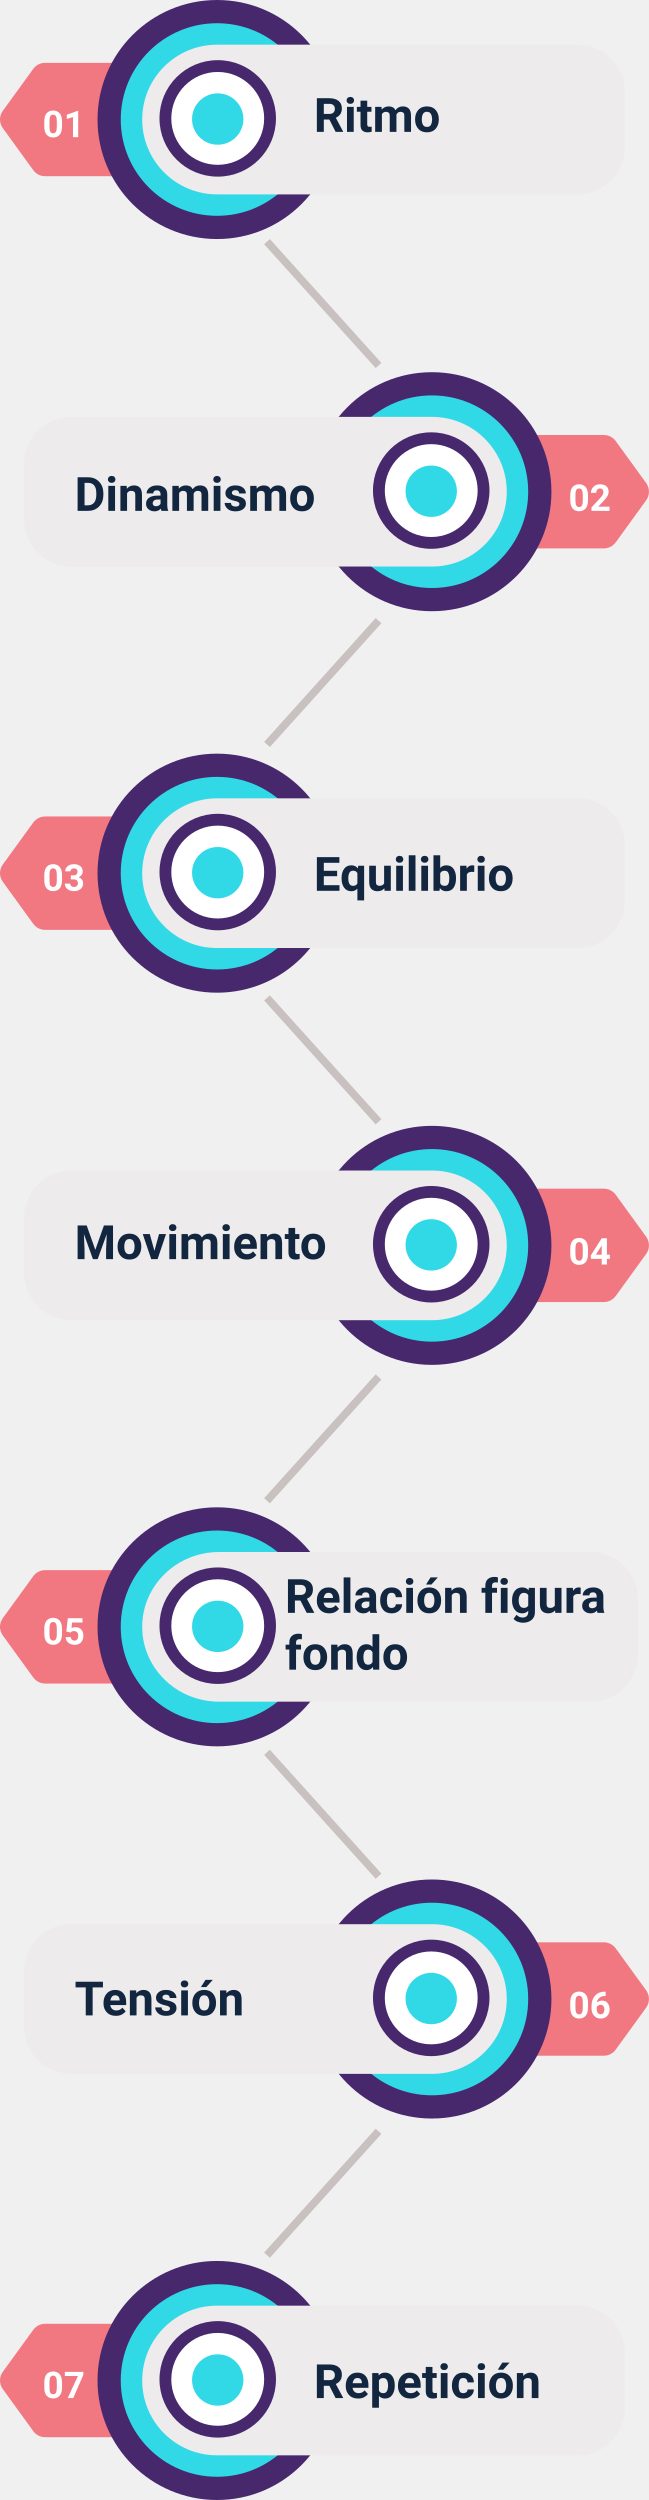
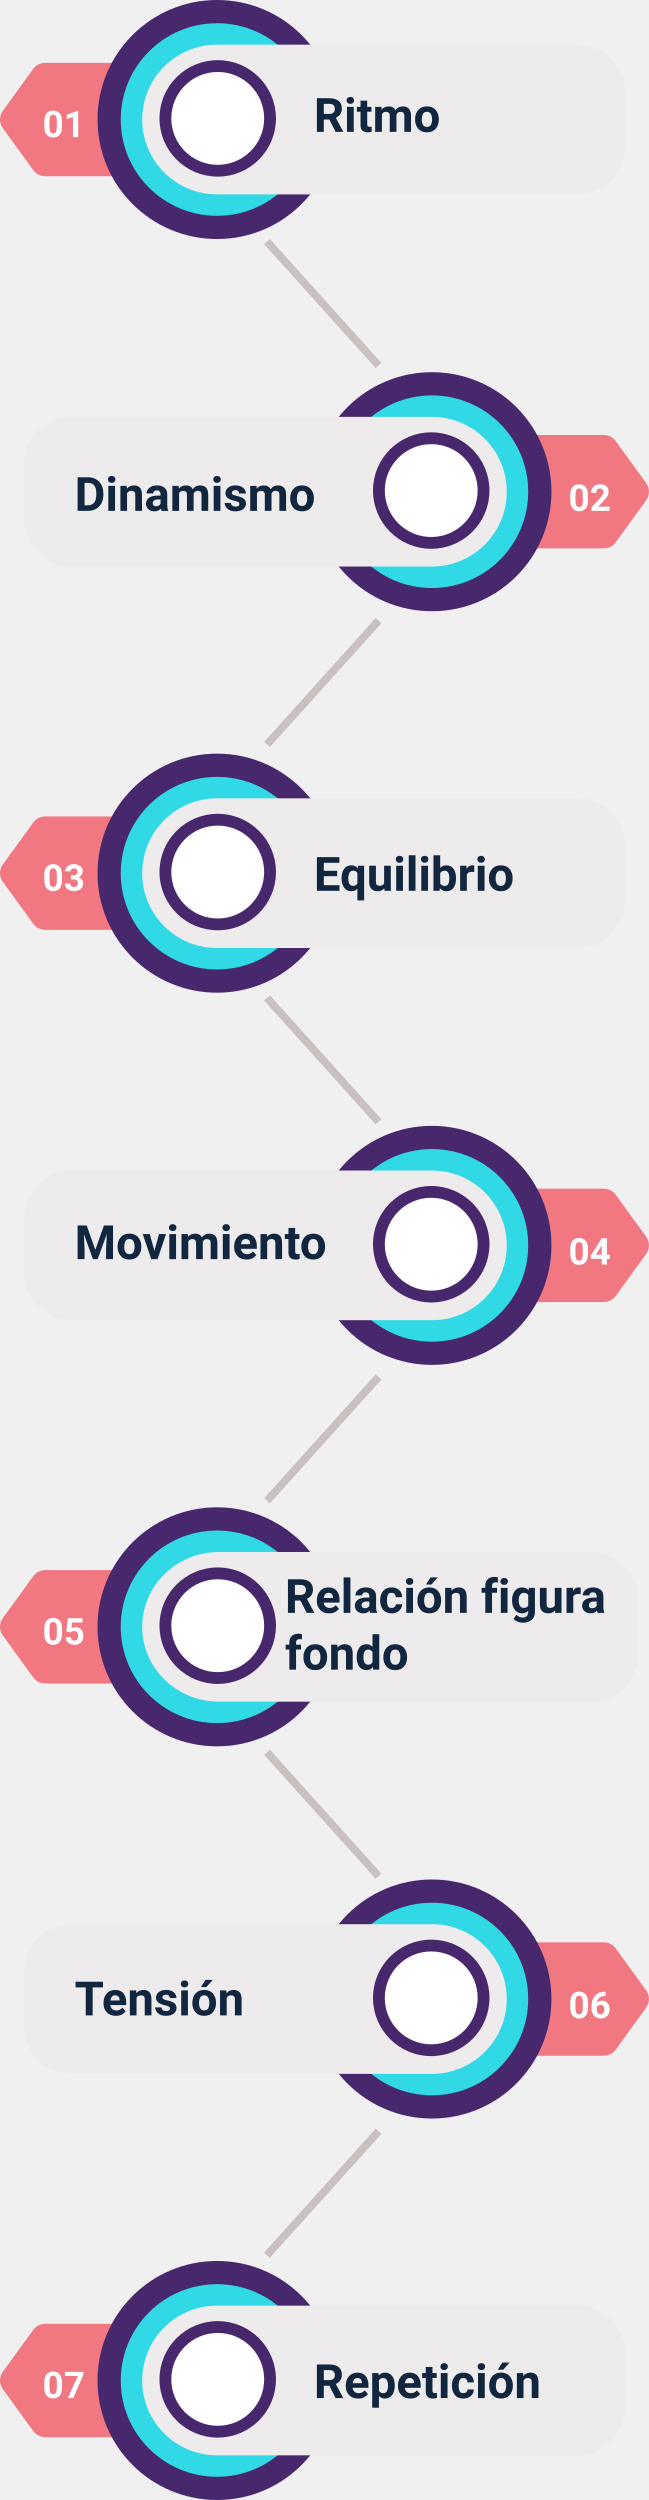
<svg xmlns="http://www.w3.org/2000/svg" xmlns:xlink="http://www.w3.org/1999/xlink" width="246.848" height="950.947" viewBox="0 0 246.848 950.947">
  <defs>
    <linearGradient id="a" x1="-15.65" y1="2.611" x2="-16.379" y2="0.262" gradientUnits="objectBoundingBox">
      <stop offset="0" stop-color="#edebeb" />
      <stop offset="1" stop-color="#fff" />
    </linearGradient>
    <linearGradient id="e" x1="-15.355" y1="-2.362" x2="-16.084" y2="-4.71" xlink:href="#a" />
  </defs>
-   <g transform="translate(-711.821 -3052.482)">
-     <rect width="2.94" height="63.405" transform="translate(812.285 3145.375) rotate(-42)" fill="#c9c0c0" />
-     <rect width="2.94" height="63.405" transform="translate(812.285 3433.049) rotate(-42)" fill="#c9c0c0" />
-     <rect width="2.94" height="63.405" transform="translate(812.285 3719.999) rotate(-42)" fill="#c9c0c0" />
-     <rect width="2.94" height="63.405" transform="translate(814.47 3336.663) rotate(-138)" fill="#c9c0c0" />
-     <rect width="2.94" height="63.405" transform="translate(814.47 3624.337) rotate(-138)" fill="#c9c0c0" />
-     <rect width="2.94" height="63.405" transform="translate(814.47 3911.287) rotate(-138)" fill="#c9c0c0" />
-     <path d="M1529.676-135.764h32.475v-43.125h-32.477a5.594,5.594,0,0,0-4.529,2.31l-11.572,15.957a5.6,5.6,0,0,0,0,6.567l11.574,15.978A5.593,5.593,0,0,0,1529.676-135.764Z" transform="translate(-800.686 3255.273)" fill="#f17781" />
-     <circle cx="45.463" cy="45.463" r="45.463" transform="translate(748.92 3052.482)" fill="#47286d" />
-     <circle cx="36.629" cy="36.629" r="36.629" transform="translate(757.753 3061.316)" fill="#31d9e7" />
-     <g transform="translate(-800.686 3255.273)">
-       <path d="M1595.068-128.856H1732.25a17.905,17.905,0,0,0,17.905-17.9v-21.133a17.905,17.905,0,0,0-17.905-17.9H1595.068a28.47,28.47,0,0,0-28.471,28.471A28.471,28.471,0,0,0,1595.068-128.856Z" fill="url(#a)" />
+   <g transform="translate(-711.821 -3107)">
+     <g transform="translate(0 54.518)">
+       <rect width="2.94" height="63.405" transform="translate(812.285 3145.375) rotate(-42)" fill="#c9c0c0" />
+       <rect width="2.94" height="63.405" transform="translate(812.285 3433.049) rotate(-42)" fill="#c9c0c0" />
+       <rect width="2.94" height="63.405" transform="translate(812.285 3719.999) rotate(-42)" fill="#c9c0c0" />
+       <rect width="2.94" height="63.405" transform="translate(814.47 3336.663) rotate(-138)" fill="#c9c0c0" />
+       <rect width="2.94" height="63.405" transform="translate(814.47 3624.337) rotate(-138)" fill="#c9c0c0" />
+       <rect width="2.94" height="63.405" transform="translate(814.47 3911.287) rotate(-138)" fill="#c9c0c0" />
    </g>
-     <circle cx="22.154" cy="22.154" r="22.154" transform="translate(772.487 3075.362)" fill="#47286d" />
-     <g transform="translate(-800.686 3253.273)">
-       <text transform="translate(1631.897 -150.63)" fill="#12263f" font-size="18" font-family="Roboto-Bold, Roboto" font-weight="700">
-         <tspan x="0" y="0">Ritmo</tspan>
+     <g transform="translate(0 54.518)">
+       <path d="M1529.676-135.764h32.475v-43.125h-32.477a5.594,5.594,0,0,0-4.529,2.31l-11.572,15.957a5.6,5.6,0,0,0,0,6.567l11.574,15.978A5.593,5.593,0,0,0,1529.676-135.764Z" transform="translate(-800.686 3255.273)" fill="#f17781" />
+       <circle cx="45.463" cy="45.463" r="45.463" transform="translate(748.92 3052.482)" fill="#47286d" />
+       <circle cx="36.629" cy="36.629" r="36.629" transform="translate(757.753 3061.316)" fill="#31d9e7" />
+       <g transform="translate(-800.686 3255.273)">
+         <path d="M1595.068-128.856H1732.25a17.905,17.905,0,0,0,17.905-17.9v-21.133a17.905,17.905,0,0,0-17.905-17.9H1595.068a28.47,28.47,0,0,0-28.471,28.471A28.471,28.471,0,0,0,1595.068-128.856Z" fill="url(#a)" />
+       </g>
+       <circle cx="22.154" cy="22.154" r="22.154" transform="translate(772.487 3075.362)" fill="#47286d" />
+       <g transform="translate(-800.686 3253.273)">
+         <text transform="translate(1631.897 -150.63)" fill="#12263f" font-size="18" font-family="Roboto-Bold, Roboto" font-weight="700">
+           <tspan x="0" y="0">Ritmo</tspan>
+         </text>
+       </g>
+       <g transform="translate(-800.686 3255.273)">
+         <circle cx="17.661" cy="17.661" r="17.661" transform="translate(1577.665 -175.419)" fill="#fff" />
+       </g>
+       <text transform="translate(728.01 3104.644)" fill="#fff" font-size="14.043" font-family="Roboto-Bold, Roboto" font-weight="700">
+         <tspan x="0" y="0">01</tspan>
      </text>
    </g>
-     <g transform="translate(-800.686 3255.273)">
-       <circle cx="17.661" cy="17.661" r="17.661" transform="translate(1577.665 -175.419)" fill="#fff" />
-       <circle cx="9.77" cy="9.77" r="9.77" transform="translate(1585.556 -167.279)" fill="#31d9e7" />
-     </g>
-     <text transform="translate(728.01 3104.644)" fill="#fff" font-size="14.043" font-family="Roboto-Bold, Roboto" font-weight="700">
-       <tspan x="0" y="0">01</tspan>
-     </text>
-     <path d="M1529.676-135.764h32.475v-43.125h-32.477a5.594,5.594,0,0,0-4.529,2.31l-11.572,15.957a5.6,5.6,0,0,0,0,6.567l11.574,15.978A5.593,5.593,0,0,0,1529.676-135.764Z" transform="translate(-800.686 3541.947)" fill="#f17781" />
-     <circle cx="45.463" cy="45.463" r="45.463" transform="translate(748.92 3339.156)" fill="#47286d" />
-     <circle cx="36.629" cy="36.629" r="36.629" transform="translate(757.753 3347.99)" fill="#31d9e7" />
-     <g transform="translate(-800.686 3541.947)">
-       <path d="M1595.068-128.856H1732.25a17.905,17.905,0,0,0,17.905-17.9v-21.133a17.905,17.905,0,0,0-17.905-17.9H1595.068a28.47,28.47,0,0,0-28.471,28.471A28.471,28.471,0,0,0,1595.068-128.856Z" fill="url(#a)" />
-     </g>
-     <circle cx="22.154" cy="22.154" r="22.154" transform="translate(772.487 3362.036)" fill="#47286d" />
-     <g transform="translate(-800.686 3541.947)">
-       <text transform="translate(1631.897 -150.63)" fill="#12263f" font-size="18" font-family="Roboto-Bold, Roboto" font-weight="700">
-         <tspan x="0" y="0">Equilibrio</tspan>
+     <g transform="translate(0 54.518)">
+       <path d="M1529.676-135.764h32.475v-43.125h-32.477a5.594,5.594,0,0,0-4.529,2.31l-11.572,15.957a5.6,5.6,0,0,0,0,6.567l11.574,15.978A5.593,5.593,0,0,0,1529.676-135.764Z" transform="translate(-800.686 3541.947)" fill="#f17781" />
+       <circle cx="45.463" cy="45.463" r="45.463" transform="translate(748.92 3339.156)" fill="#47286d" />
+       <circle cx="36.629" cy="36.629" r="36.629" transform="translate(757.753 3347.99)" fill="#31d9e7" />
+       <g transform="translate(-800.686 3541.947)">
+         <path d="M1595.068-128.856H1732.25a17.905,17.905,0,0,0,17.905-17.9v-21.133a17.905,17.905,0,0,0-17.905-17.9H1595.068a28.47,28.47,0,0,0-28.471,28.471A28.471,28.471,0,0,0,1595.068-128.856Z" fill="url(#a)" />
+       </g>
+       <circle cx="22.154" cy="22.154" r="22.154" transform="translate(772.487 3362.036)" fill="#47286d" />
+       <g transform="translate(-800.686 3541.947)">
+         <text transform="translate(1631.897 -150.63)" fill="#12263f" font-size="18" font-family="Roboto-Bold, Roboto" font-weight="700">
+           <tspan x="0" y="0">Equilibrio</tspan>
+         </text>
+       </g>
+       <g transform="translate(-800.686 3541.947)">
+         <circle cx="17.661" cy="17.661" r="17.661" transform="translate(1577.665 -175.419)" fill="#fff" />
+       </g>
+       <text transform="translate(728.01 3391.317)" fill="#fff" font-size="14.043" font-family="Roboto-Bold, Roboto" font-weight="700">
+         <tspan x="0" y="0">03</tspan>
      </text>
    </g>
-     <g transform="translate(-800.686 3541.947)">
-       <circle cx="17.661" cy="17.661" r="17.661" transform="translate(1577.665 -175.419)" fill="#fff" />
-       <circle cx="9.77" cy="9.77" r="9.77" transform="translate(1585.556 -167.279)" fill="#31d9e7" />
-     </g>
-     <text transform="translate(728.01 3391.317)" fill="#fff" font-size="14.043" font-family="Roboto-Bold, Roboto" font-weight="700">
-       <tspan x="0" y="0">03</tspan>
-     </text>
-     <path d="M1529.676-135.764h32.475v-43.125h-32.477a5.594,5.594,0,0,0-4.529,2.31l-11.572,15.957a5.6,5.6,0,0,0,0,6.567l11.574,15.978A5.593,5.593,0,0,0,1529.676-135.764Z" transform="translate(-800.686 3828.621)" fill="#f17781" />
-     <circle cx="45.463" cy="45.463" r="45.463" transform="translate(748.92 3625.83)" fill="#47286d" />
-     <circle cx="36.629" cy="36.629" r="36.629" transform="translate(757.753 3634.664)" fill="#31d9e7" />
-     <g transform="translate(-800.686 3828.621)">
-       <path d="M1595.848-128.856H1736.79a18.156,18.156,0,0,0,18.4-17.9v-21.133a18.155,18.155,0,0,0-18.4-17.9H1595.848c-16.155,0-29.251,12.746-29.251,28.471S1579.693-128.856,1595.848-128.856Z" transform="translate(0)" fill="url(#a)" />
-     </g>
-     <circle cx="22.154" cy="22.154" r="22.154" transform="translate(772.487 3648.71)" fill="#47286d" />
-     <g transform="translate(-800.686 3828.621)">
-       <text transform="translate(1620.897 -162.63)" fill="#12263f" font-size="18" font-family="Roboto-Bold, Roboto" font-weight="700">
-         <tspan x="0" y="0">Relación figura </tspan>
-         <tspan x="0" y="21.6">fondo</tspan>
+     <g transform="translate(0 54.518)">
+       <path d="M1529.676-135.764h32.475v-43.125h-32.477a5.594,5.594,0,0,0-4.529,2.31l-11.572,15.957a5.6,5.6,0,0,0,0,6.567l11.574,15.978A5.593,5.593,0,0,0,1529.676-135.764Z" transform="translate(-800.686 3828.621)" fill="#f17781" />
+       <circle cx="45.463" cy="45.463" r="45.463" transform="translate(748.92 3625.83)" fill="#47286d" />
+       <circle cx="36.629" cy="36.629" r="36.629" transform="translate(757.753 3634.664)" fill="#31d9e7" />
+       <g transform="translate(-800.686 3828.621)">
+         <path d="M1595.848-128.856H1736.79a18.156,18.156,0,0,0,18.4-17.9v-21.133a18.155,18.155,0,0,0-18.4-17.9H1595.848c-16.155,0-29.251,12.746-29.251,28.471S1579.693-128.856,1595.848-128.856Z" transform="translate(0)" fill="url(#a)" />
+       </g>
+       <circle cx="22.154" cy="22.154" r="22.154" transform="translate(772.487 3648.71)" fill="#47286d" />
+       <g transform="translate(-800.686 3828.621)">
+         <text transform="translate(1620.897 -162.63)" fill="#12263f" font-size="18" font-family="Roboto-Bold, Roboto" font-weight="700">
+           <tspan x="0" y="0">Relación figura </tspan>
+           <tspan x="0" y="21.6">fondo</tspan>
+         </text>
+       </g>
+       <g transform="translate(-800.686 3828.621)">
+         <circle cx="17.661" cy="17.661" r="17.661" transform="translate(1577.665 -175.419)" fill="#fff" />
+       </g>
+       <text transform="translate(728.01 3677.991)" fill="#fff" font-size="14.043" font-family="Roboto-Bold, Roboto" font-weight="700">
+         <tspan x="0" y="0">05</tspan>
      </text>
    </g>
-     <g transform="translate(-800.686 3828.621)">
-       <circle cx="17.661" cy="17.661" r="17.661" transform="translate(1577.665 -175.419)" fill="#fff" />
-       <circle cx="9.77" cy="9.77" r="9.77" transform="translate(1585.556 -167.279)" fill="#31d9e7" />
-     </g>
-     <text transform="translate(728.01 3677.991)" fill="#fff" font-size="14.043" font-family="Roboto-Bold, Roboto" font-weight="700">
-       <tspan x="0" y="0">05</tspan>
-     </text>
-     <path d="M1529.676-135.764h32.475v-43.125h-32.477a5.594,5.594,0,0,0-4.529,2.31l-11.572,15.957a5.6,5.6,0,0,0,0,6.567l11.574,15.978A5.593,5.593,0,0,0,1529.676-135.764Z" transform="translate(-800.686 4115.295)" fill="#f17781" />
-     <circle cx="45.463" cy="45.463" r="45.463" transform="translate(748.92 3912.504)" fill="#47286d" />
-     <circle cx="36.629" cy="36.629" r="36.629" transform="translate(757.753 3921.338)" fill="#31d9e7" />
-     <g transform="translate(-800.686 4115.295)">
-       <path d="M1595.068-128.856H1732.25a17.905,17.905,0,0,0,17.905-17.9v-21.133a17.905,17.905,0,0,0-17.905-17.9H1595.068a28.47,28.47,0,0,0-28.471,28.471A28.471,28.471,0,0,0,1595.068-128.856Z" fill="url(#a)" />
-     </g>
-     <circle cx="22.154" cy="22.154" r="22.154" transform="translate(772.487 3935.384)" fill="#47286d" />
-     <g transform="translate(-800.686 4115.295)">
-       <text transform="translate(1631.897 -150.63)" fill="#12263f" font-size="18" font-family="Roboto-Bold, Roboto" font-weight="700">
-         <tspan x="0" y="0">Repetición</tspan>
+     <g transform="translate(0 54.518)">
+       <path d="M1529.676-135.764h32.475v-43.125h-32.477a5.594,5.594,0,0,0-4.529,2.31l-11.572,15.957a5.6,5.6,0,0,0,0,6.567l11.574,15.978A5.593,5.593,0,0,0,1529.676-135.764Z" transform="translate(-800.686 4115.295)" fill="#f17781" />
+       <circle cx="45.463" cy="45.463" r="45.463" transform="translate(748.92 3912.504)" fill="#47286d" />
+       <circle cx="36.629" cy="36.629" r="36.629" transform="translate(757.753 3921.338)" fill="#31d9e7" />
+       <g transform="translate(-800.686 4115.295)">
+         <path d="M1595.068-128.856H1732.25a17.905,17.905,0,0,0,17.905-17.9v-21.133a17.905,17.905,0,0,0-17.905-17.9H1595.068a28.47,28.47,0,0,0-28.471,28.471A28.471,28.471,0,0,0,1595.068-128.856Z" fill="url(#a)" />
+       </g>
+       <circle cx="22.154" cy="22.154" r="22.154" transform="translate(772.487 3935.384)" fill="#47286d" />
+       <g transform="translate(-800.686 4115.295)">
+         <text transform="translate(1631.897 -150.63)" fill="#12263f" font-size="18" font-family="Roboto-Bold, Roboto" font-weight="700">
+           <tspan x="0" y="0">Repetición</tspan>
+         </text>
+       </g>
+       <g transform="translate(-800.686 4115.295)">
+         <circle cx="17.661" cy="17.661" r="17.661" transform="translate(1577.665 -175.419)" fill="#fff" />
+       </g>
+       <text transform="translate(728.01 3964.665)" fill="#fff" font-size="14.043" font-family="Roboto-Bold, Roboto" font-weight="700">
+         <tspan x="0" y="0">07</tspan>
      </text>
    </g>
-     <g transform="translate(-800.686 4115.295)">
-       <circle cx="17.661" cy="17.661" r="17.661" transform="translate(1577.665 -175.419)" fill="#fff" />
-       <circle cx="9.77" cy="9.77" r="9.77" transform="translate(1585.556 -167.279)" fill="#31d9e7" />
-     </g>
-     <text transform="translate(728.01 3964.665)" fill="#fff" font-size="14.043" font-family="Roboto-Bold, Roboto" font-weight="700">
-       <tspan x="0" y="0">07</tspan>
-     </text>
-     <path d="M1660.806,5.807h-32.475V-37.318h32.477a5.592,5.592,0,0,1,4.529,2.311l11.572,15.956a5.6,5.6,0,0,1,0,6.567L1665.337,3.494A5.594,5.594,0,0,1,1660.806,5.807Z" transform="translate(-719.306 3255.273)" fill="#f17781" />
-     <circle cx="45.463" cy="45.463" r="45.463" transform="translate(830.646 3194.054)" fill="#47286d" />
-     <circle cx="36.629" cy="36.629" r="36.629" transform="translate(839.479 3202.888)" fill="#31d9e7" />
-     <g transform="translate(-719.306 3255.273)">
-       <path d="M1595.414,12.715H1458.232A17.905,17.905,0,0,1,1440.327-5.19V-26.323a17.9,17.9,0,0,1,17.905-17.9h137.182a28.471,28.471,0,0,1,28.471,28.471A28.471,28.471,0,0,1,1595.414,12.715Z" fill="url(#e)" />
-     </g>
-     <circle cx="22.154" cy="22.154" r="22.154" transform="translate(853.697 3216.934)" fill="#47286d" />
-     <g transform="translate(-719.306 3252.34)">
-       <text transform="translate(1459.508 -5.528)" fill="#12263f" font-size="18" font-family="Roboto-Bold, Roboto" font-weight="700">
-         <tspan x="0" y="0">Dinamismo</tspan>
+     <g transform="translate(0 54.518)">
+       <path d="M1660.806,5.807h-32.475V-37.318h32.477a5.592,5.592,0,0,1,4.529,2.311l11.572,15.956a5.6,5.6,0,0,1,0,6.567L1665.337,3.494A5.594,5.594,0,0,1,1660.806,5.807Z" transform="translate(-719.306 3255.273)" fill="#f17781" />
+       <circle cx="45.463" cy="45.463" r="45.463" transform="translate(830.646 3194.054)" fill="#47286d" />
+       <circle cx="36.629" cy="36.629" r="36.629" transform="translate(839.479 3202.888)" fill="#31d9e7" />
+       <g transform="translate(-719.306 3255.273)">
+         <path d="M1595.414,12.715H1458.232A17.905,17.905,0,0,1,1440.327-5.19V-26.323a17.9,17.9,0,0,1,17.905-17.9h137.182a28.471,28.471,0,0,1,28.471,28.471A28.471,28.471,0,0,1,1595.414,12.715Z" fill="url(#e)" />
+       </g>
+       <circle cx="22.154" cy="22.154" r="22.154" transform="translate(853.697 3216.934)" fill="#47286d" />
+       <g transform="translate(-719.306 3252.34)">
+         <text transform="translate(1459.508 -5.528)" fill="#12263f" font-size="18" font-family="Roboto-Bold, Roboto" font-weight="700">
+           <tspan x="0" y="0">Dinamismo</tspan>
+         </text>
+       </g>
+       <g transform="translate(-719.306 3255.273)">
+         <circle cx="17.661" cy="17.661" r="17.661" transform="translate(1577.494 -33.847)" fill="#fff" />
+       </g>
+       <text transform="translate(928.074 3246.812)" fill="#fff" font-size="14.043" font-family="Roboto-Bold, Roboto" font-weight="700">
+         <tspan x="0" y="0">02</tspan>
      </text>
    </g>
-     <g transform="translate(-719.306 3255.273)">
-       <circle cx="17.661" cy="17.661" r="17.661" transform="translate(1577.494 -33.847)" fill="#fff" />
-       <circle cx="9.77" cy="9.77" r="9.77" transform="translate(1585.386 -25.708)" fill="#31d9e7" />
-     </g>
-     <text transform="translate(928.074 3246.812)" fill="#fff" font-size="14.043" font-family="Roboto-Bold, Roboto" font-weight="700">
-       <tspan x="0" y="0">02</tspan>
-     </text>
-     <path d="M1660.806,5.807h-32.475V-37.318h32.477a5.592,5.592,0,0,1,4.529,2.311l11.572,15.956a5.6,5.6,0,0,1,0,6.567L1665.337,3.494A5.594,5.594,0,0,1,1660.806,5.807Z" transform="translate(-719.306 3541.947)" fill="#f17781" />
-     <circle cx="45.463" cy="45.463" r="45.463" transform="translate(830.646 3480.728)" fill="#47286d" />
-     <circle cx="36.629" cy="36.629" r="36.629" transform="translate(839.479 3489.562)" fill="#31d9e7" />
-     <g transform="translate(-719.306 3541.947)">
-       <path d="M1595.414,12.715H1458.232A17.905,17.905,0,0,1,1440.327-5.19V-26.323a17.9,17.9,0,0,1,17.905-17.9h137.182a28.471,28.471,0,0,1,28.471,28.471A28.471,28.471,0,0,1,1595.414,12.715Z" fill="url(#e)" />
-     </g>
-     <circle cx="22.154" cy="22.154" r="22.154" transform="translate(853.697 3503.607)" fill="#47286d" />
-     <g transform="translate(-719.306 3541.947)">
-       <text transform="translate(1459.508 -10.528)" fill="#12263f" font-size="18" font-family="Roboto-Bold, Roboto" font-weight="700">
-         <tspan x="0" y="0">Movimiento</tspan>
+     <g transform="translate(0 54.518)">
+       <path d="M1660.806,5.807h-32.475V-37.318h32.477a5.592,5.592,0,0,1,4.529,2.311l11.572,15.956a5.6,5.6,0,0,1,0,6.567L1665.337,3.494A5.594,5.594,0,0,1,1660.806,5.807Z" transform="translate(-719.306 3541.947)" fill="#f17781" />
+       <circle cx="45.463" cy="45.463" r="45.463" transform="translate(830.646 3480.728)" fill="#47286d" />
+       <circle cx="36.629" cy="36.629" r="36.629" transform="translate(839.479 3489.562)" fill="#31d9e7" />
+       <g transform="translate(-719.306 3541.947)">
+         <path d="M1595.414,12.715H1458.232A17.905,17.905,0,0,1,1440.327-5.19V-26.323a17.9,17.9,0,0,1,17.905-17.9h137.182a28.471,28.471,0,0,1,28.471,28.471A28.471,28.471,0,0,1,1595.414,12.715Z" fill="url(#e)" />
+       </g>
+       <circle cx="22.154" cy="22.154" r="22.154" transform="translate(853.697 3503.607)" fill="#47286d" />
+       <g transform="translate(-719.306 3541.947)">
+         <text transform="translate(1459.508 -10.528)" fill="#12263f" font-size="18" font-family="Roboto-Bold, Roboto" font-weight="700">
+           <tspan x="0" y="0">Movimiento</tspan>
+         </text>
+       </g>
+       <g transform="translate(-719.306 3541.947)">
+         <circle cx="17.661" cy="17.661" r="17.661" transform="translate(1577.494 -33.847)" fill="#fff" />
+       </g>
+       <text transform="translate(928.074 3533.485)" fill="#fff" font-size="14.043" font-family="Roboto-Bold, Roboto" font-weight="700">
+         <tspan x="0" y="0">04</tspan>
      </text>
    </g>
-     <g transform="translate(-719.306 3541.947)">
-       <circle cx="17.661" cy="17.661" r="17.661" transform="translate(1577.494 -33.847)" fill="#fff" />
-       <circle cx="9.77" cy="9.77" r="9.77" transform="translate(1585.386 -25.708)" fill="#31d9e7" />
-     </g>
-     <text transform="translate(928.074 3533.485)" fill="#fff" font-size="14.043" font-family="Roboto-Bold, Roboto" font-weight="700">
-       <tspan x="0" y="0">04</tspan>
-     </text>
-     <path d="M1660.806,5.807h-32.475V-37.318h32.477a5.592,5.592,0,0,1,4.529,2.311l11.572,15.956a5.6,5.6,0,0,1,0,6.567L1665.337,3.494A5.594,5.594,0,0,1,1660.806,5.807Z" transform="translate(-719.306 3828.621)" fill="#f17781" />
-     <circle cx="45.463" cy="45.463" r="45.463" transform="translate(830.646 3767.401)" fill="#47286d" />
-     <circle cx="36.629" cy="36.629" r="36.629" transform="translate(839.479 3776.235)" fill="#31d9e7" />
-     <g transform="translate(-719.306 3828.621)">
-       <path d="M1595.414,12.715H1458.232A17.905,17.905,0,0,1,1440.327-5.19V-26.323a17.9,17.9,0,0,1,17.905-17.9h137.182a28.471,28.471,0,0,1,28.471,28.471A28.471,28.471,0,0,1,1595.414,12.715Z" fill="url(#e)" />
-     </g>
-     <circle cx="22.154" cy="22.154" r="22.154" transform="translate(853.697 3790.281)" fill="#47286d" />
-     <g transform="translate(-719.306 3828.621)">
-       <text transform="translate(1459.508 -9.528)" fill="#12263f" font-size="18" font-family="Roboto-Bold, Roboto" font-weight="700">
-         <tspan x="0" y="0">Tensión</tspan>
+     <g transform="translate(0 54.518)">
+       <path d="M1660.806,5.807h-32.475V-37.318h32.477a5.592,5.592,0,0,1,4.529,2.311l11.572,15.956a5.6,5.6,0,0,1,0,6.567L1665.337,3.494A5.594,5.594,0,0,1,1660.806,5.807Z" transform="translate(-719.306 3828.621)" fill="#f17781" />
+       <circle cx="45.463" cy="45.463" r="45.463" transform="translate(830.646 3767.401)" fill="#47286d" />
+       <circle cx="36.629" cy="36.629" r="36.629" transform="translate(839.479 3776.235)" fill="#31d9e7" />
+       <g transform="translate(-719.306 3828.621)">
+         <path d="M1595.414,12.715H1458.232A17.905,17.905,0,0,1,1440.327-5.19V-26.323a17.9,17.9,0,0,1,17.905-17.9h137.182a28.471,28.471,0,0,1,28.471,28.471A28.471,28.471,0,0,1,1595.414,12.715Z" fill="url(#e)" />
+       </g>
+       <circle cx="22.154" cy="22.154" r="22.154" transform="translate(853.697 3790.281)" fill="#47286d" />
+       <g transform="translate(-719.306 3828.621)">
+         <text transform="translate(1459.508 -9.528)" fill="#12263f" font-size="18" font-family="Roboto-Bold, Roboto" font-weight="700">
+           <tspan x="0" y="0">Tensión</tspan>
+         </text>
+       </g>
+       <g transform="translate(-719.306 3828.621)">
+         <circle cx="17.661" cy="17.661" r="17.661" transform="translate(1577.494 -33.847)" fill="#fff" />
+       </g>
+       <text transform="translate(928.074 3820.159)" fill="#fff" font-size="14.043" font-family="Roboto-Bold, Roboto" font-weight="700">
+         <tspan x="0" y="0">06</tspan>
      </text>
    </g>
-     <g transform="translate(-719.306 3828.621)">
-       <circle cx="17.661" cy="17.661" r="17.661" transform="translate(1577.494 -33.847)" fill="#fff" />
-       <circle cx="9.77" cy="9.77" r="9.77" transform="translate(1585.386 -25.708)" fill="#31d9e7" />
-     </g>
-     <text transform="translate(928.074 3820.159)" fill="#fff" font-size="14.043" font-family="Roboto-Bold, Roboto" font-weight="700">
-       <tspan x="0" y="0">06</tspan>
-     </text>
  </g>
</svg>
